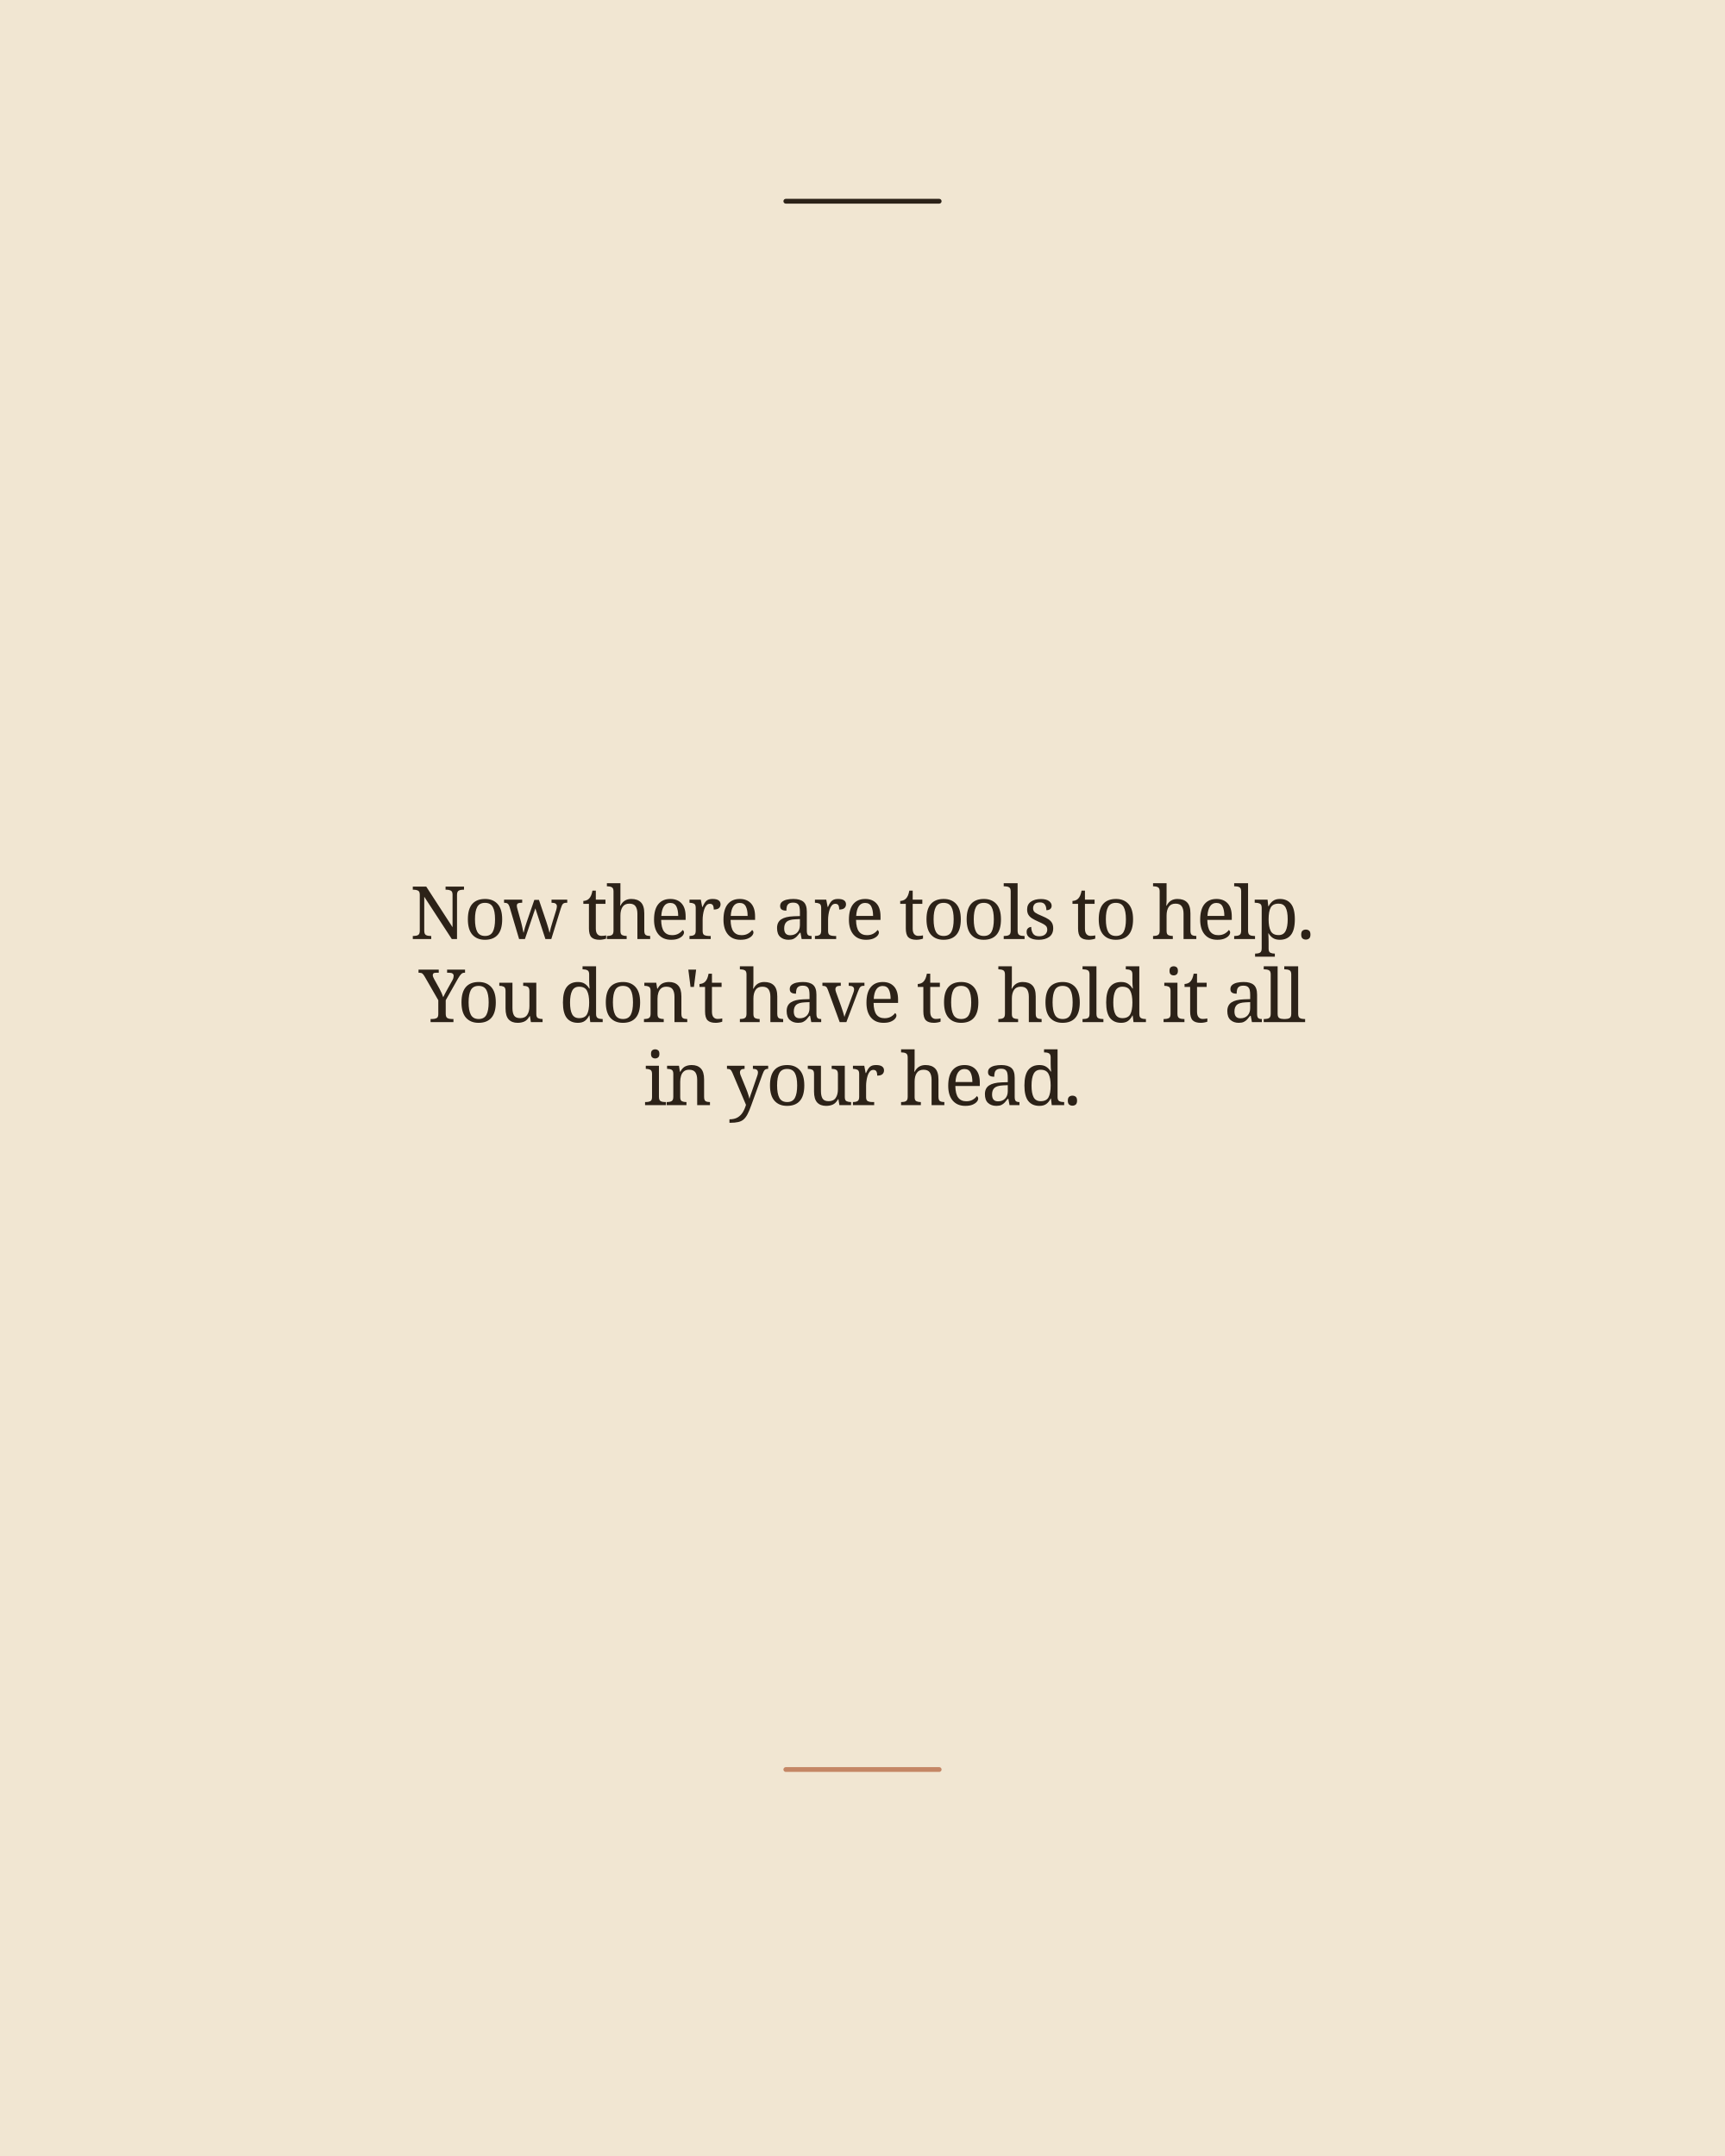
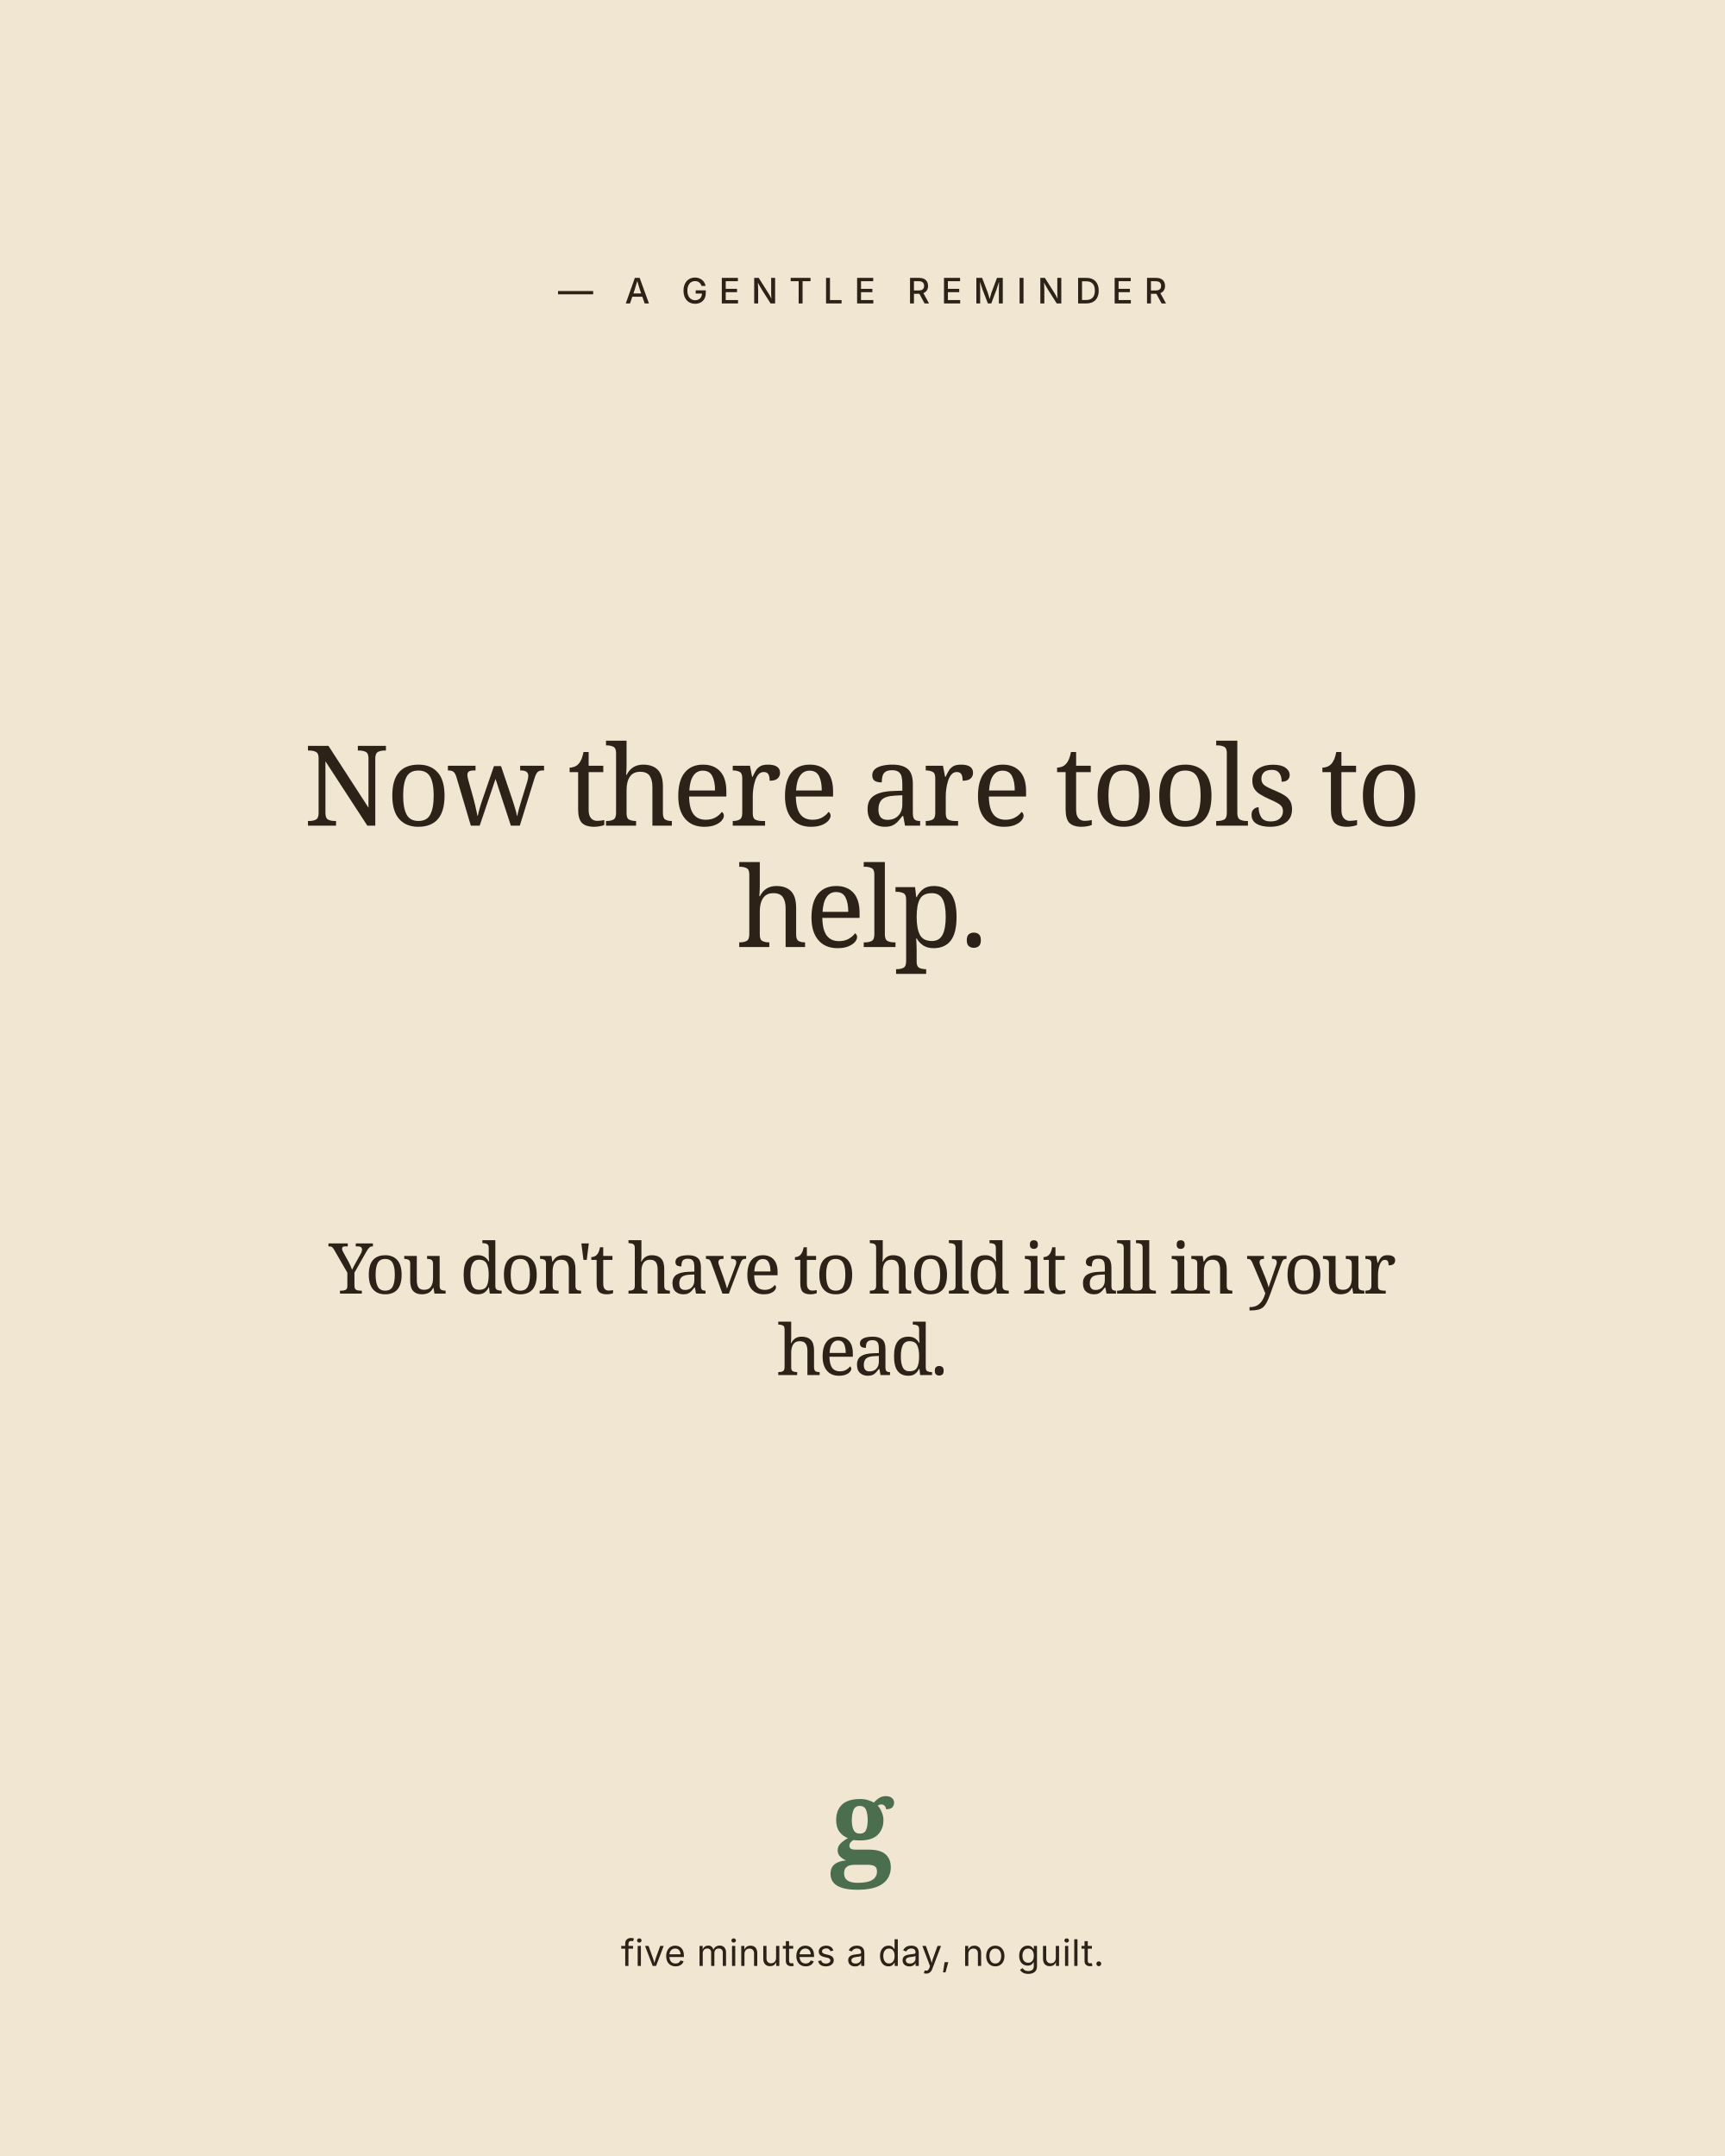
<svg xmlns="http://www.w3.org/2000/svg" width="1080" height="1350" viewBox="0 0 1080 1350" role="img" aria-label="Grovio carousel card">
  <rect width="1080" height="1350" fill="#F1E6D2" />
-   <line x1="492" y1="126" x2="588" y2="126" stroke="#2C2218" stroke-width="3" stroke-linecap="round" />
-   <text x="540" y="588" text-anchor="middle" fill="#2C2218" font-family="'Source Serif 4', Georgia, serif" font-size="46" font-weight="400" font-style="normal" letter-spacing="-1.4">Now there are tools to help.</text>
-   <text x="540" y="640" text-anchor="middle" fill="#2C2218" font-family="'Source Serif 4', Georgia, serif" font-size="46" font-weight="400" font-style="normal" letter-spacing="-1.4">You don't have to hold it all</text>
-   <text x="540" y="692" text-anchor="middle" fill="#2C2218" font-family="'Source Serif 4', Georgia, serif" font-size="46" font-weight="400" font-style="normal" letter-spacing="-1.4">in your head.</text>
-   <line x1="492" y1="1108" x2="588" y2="1108" stroke="#B96E4A" stroke-width="3" stroke-linecap="round" opacity="0.8" />
+   <text x="540" y="190" text-anchor="middle" fill="#2C2218" font-family="Inter, Arial, sans-serif" font-size="22" font-weight="500" letter-spacing="7">— A GENTLE REMINDER</text>
+   <text x="540" y="517" text-anchor="middle" fill="#2C2218" font-family="'Source Serif 4', Georgia, serif" font-size="70" font-weight="400" font-style="normal" letter-spacing="-1.8">Now there are tools to</text>
+   <text x="540" y="593" text-anchor="middle" fill="#2C2218" font-family="'Source Serif 4', Georgia, serif" font-size="70" font-weight="400" font-style="normal" letter-spacing="-1.8">help.</text>
+   <text x="540" y="810" text-anchor="middle" fill="#2C2218" font-family="'Source Serif 4', Georgia, serif" font-size="44" font-weight="400" font-style="normal" letter-spacing="-1.8">You don't have to hold it all in your</text>
+   <text x="540" y="861" text-anchor="middle" fill="#2C2218" font-family="'Source Serif 4', Georgia, serif" font-size="44" font-weight="400" font-style="normal" letter-spacing="-1.8">head.</text>
+   <text x="540" y="1166" text-anchor="middle" fill="#4A6E4E" font-family="'Source Serif 4', Georgia, serif" font-size="72" font-weight="600">g</text>
+   <text x="540" y="1231" text-anchor="middle" fill="#2C2218" font-family="Inter, Arial, sans-serif" font-size="23" font-weight="400" letter-spacing="0.2">five minutes a day, no guilt.</text>
</svg>
